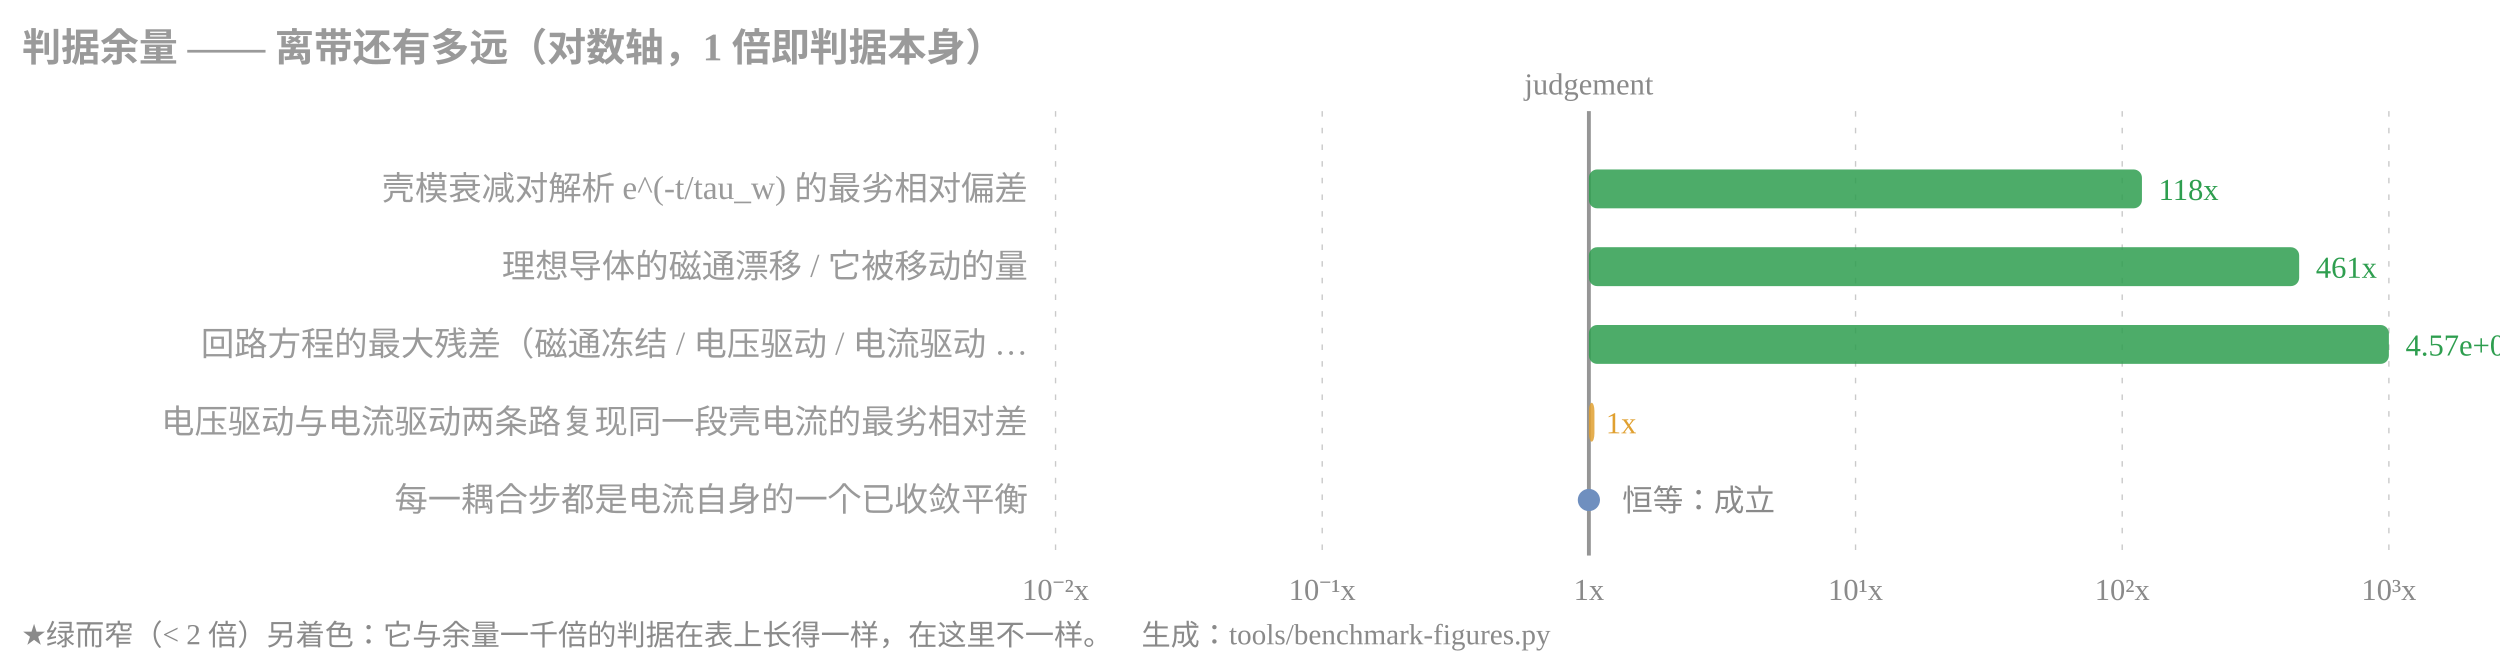
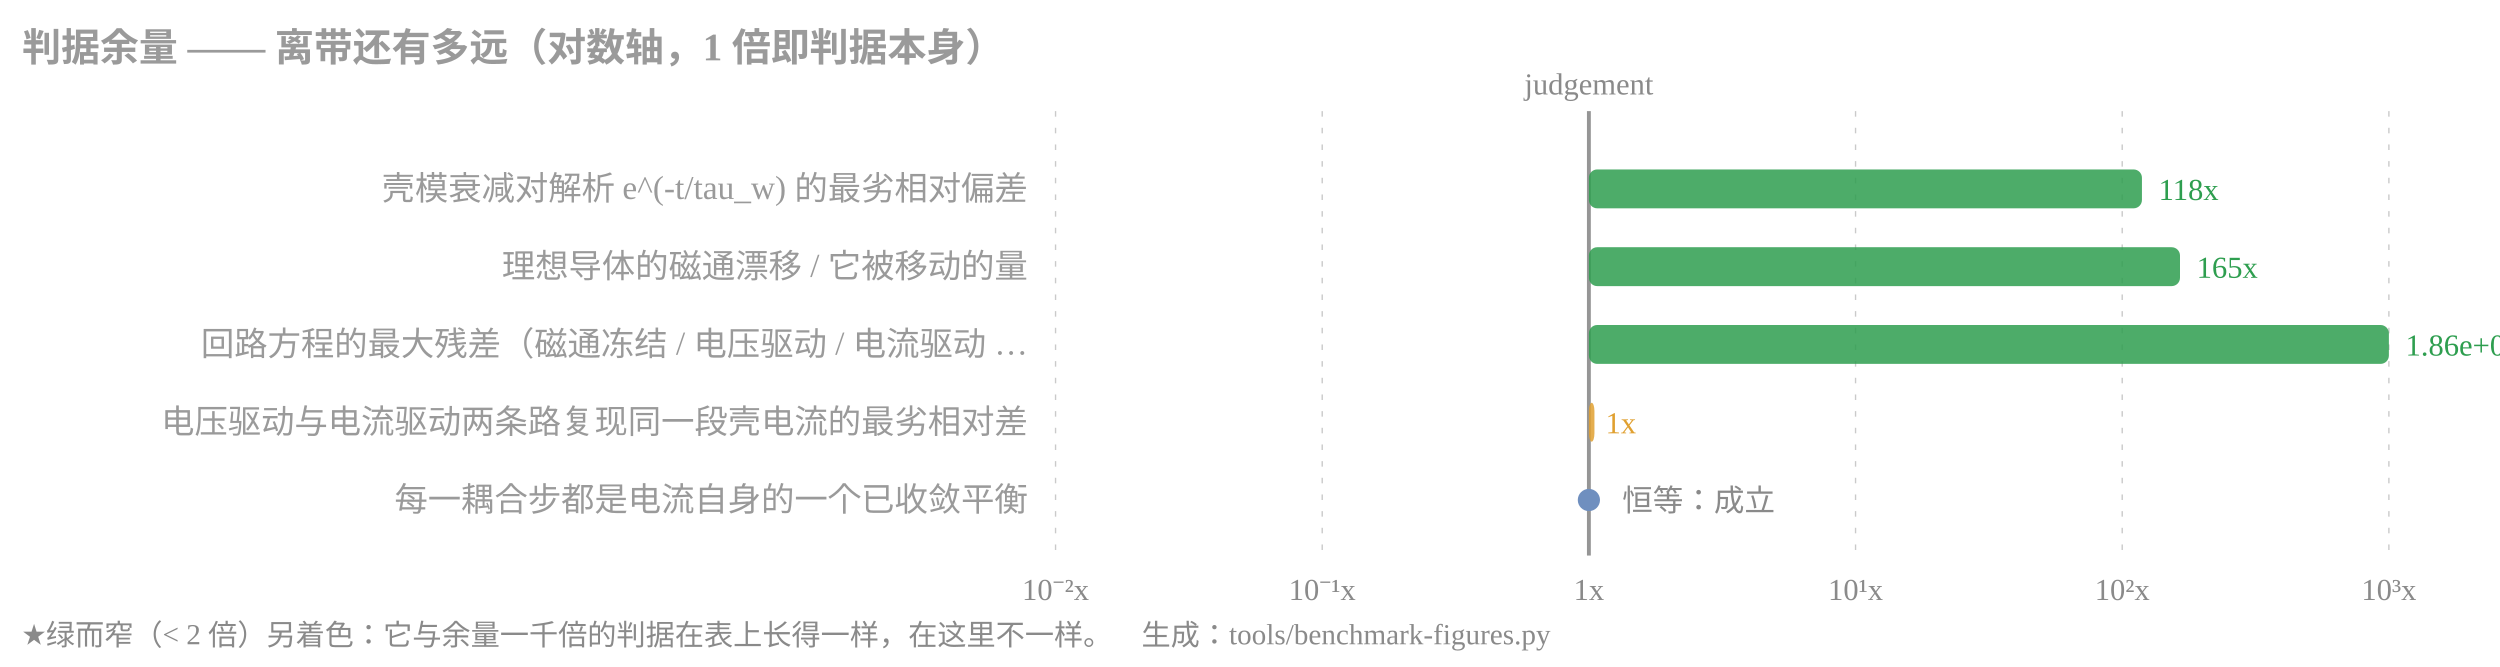
<svg xmlns="http://www.w3.org/2000/svg" viewBox="0 0 900 240" role="img" aria-label="eq-evolve-analytic-circuit-limits: 每条判据离它的带还有多远">
  <text x="8" y="22" font-size="14" font-weight="600" fill="#9a9a9a">判据余量 —— 离带还有多远（对数轴，1 倍即判据本身）</text>
  <line x1="380.0" y1="40" x2="380.0" y2="200" stroke="#8a8a8a" stroke-width="0.5" stroke-dasharray="2 4" opacity="0.45" />
  <text x="380.0" y="216" font-size="11" fill="#8a8a8a" text-anchor="middle">10⁻²x</text>
  <line x1="476.0" y1="40" x2="476.0" y2="200" stroke="#8a8a8a" stroke-width="0.5" stroke-dasharray="2 4" opacity="0.45" />
  <text x="476.0" y="216" font-size="11" fill="#8a8a8a" text-anchor="middle">10⁻¹x</text>
  <line x1="572.0" y1="40" x2="572.0" y2="200" stroke="#8a8a8a" stroke-width="1.4" opacity="0.9" />
  <text x="572.0" y="216" font-size="11" fill="#8a8a8a" text-anchor="middle">1x</text>
  <line x1="668.0" y1="40" x2="668.0" y2="200" stroke="#8a8a8a" stroke-width="0.5" stroke-dasharray="2 4" opacity="0.45" />
  <text x="668.0" y="216" font-size="11" fill="#8a8a8a" text-anchor="middle">10¹x</text>
  <line x1="764.0" y1="40" x2="764.0" y2="200" stroke="#8a8a8a" stroke-width="0.5" stroke-dasharray="2 4" opacity="0.45" />
  <text x="764.0" y="216" font-size="11" fill="#8a8a8a" text-anchor="middle">10²x</text>
  <line x1="860.0" y1="40" x2="860.0" y2="200" stroke="#8a8a8a" stroke-width="0.5" stroke-dasharray="2 4" opacity="0.45" />
  <text x="860.0" y="216" font-size="11" fill="#8a8a8a" text-anchor="middle">10³x</text>
  <text x="572.0" y="34" font-size="11" fill="#8a8a8a" text-anchor="middle">judgement</text>
  <text x="370" y="72.0" font-size="12" fill="#9a9a9a" text-anchor="end">壳模衰减对解析 e^(-t/tau_w) 的最劣相对偏差</text>
  <rect x="572.0" y="61.0" width="199.1" height="14" rx="3" fill="#2e9e4f" opacity="0.85" />
  <text x="777.1" y="72.0" font-size="11" fill="#2e9e4f" text-anchor="start">118x</text>
  <text x="370" y="100.0" font-size="12" fill="#9a9a9a" text-anchor="end">理想导体的磁通漂移 / 它被移动的量</text>
-   <rect x="572.0" y="89.0" width="255.7" height="14" rx="3" fill="#2e9e4f" opacity="0.85" />
-   <text x="833.7" y="100.0" font-size="11" fill="#2e9e4f" text-anchor="start">461x</text>
+   <rect x="572.0" y="89.0" width="212.8" height="14" rx="3" fill="#2e9e4f" opacity="0.85" />
+   <text x="790.8" y="100.0" font-size="11" fill="#2e9e4f" text-anchor="start">165x</text>
  <text x="370" y="128.0" font-size="12" fill="#9a9a9a" text-anchor="end">回路方程的最大残差（磁通冻结 / 电压驱动 / 电流驱动 …</text>
  <rect x="572.0" y="117.0" width="288.0" height="14" rx="3" fill="#2e9e4f" opacity="0.85" />
-   <text x="866.0" y="128.0" font-size="11" fill="#2e9e4f" text-anchor="start">4.57e+03x</text>
+   <text x="866.0" y="128.0" font-size="11" fill="#2e9e4f" text-anchor="start">1.86e+03x</text>
  <text x="370" y="156.0" font-size="12" fill="#9a9a9a" text-anchor="end">电压驱动与电流驱动两条路复现同一段壳电流的最劣相对差</text>
  <rect x="572.0" y="145.0" width="2.0" height="14" rx="3" fill="#e0a030" opacity="0.85" />
-   <text x="578.1" y="156.0" font-size="11" fill="#e0a030" text-anchor="start">1x</text>
+   <text x="578.0" y="156.0" font-size="11" fill="#e0a030" text-anchor="start">1x</text>
  <text x="370" y="184.0" font-size="12" fill="#9a9a9a" text-anchor="end">每一耦合步都是电流自身的一个已收敛平衡</text>
  <circle cx="572.0" cy="180.0" r="4" fill="#6f8fbf" />
  <text x="584.0" y="184.0" font-size="11" fill="#8a8a8a">恒等：成立</text>
  <text x="8" y="232" font-size="10.5" fill="#8a8a8a">★绿而窄（&lt; 2 倍）另着色：它与余量一千倍的判据在表上长得一样，在这里不一样。　生成：tools/benchmark-figures.py</text>
</svg>
